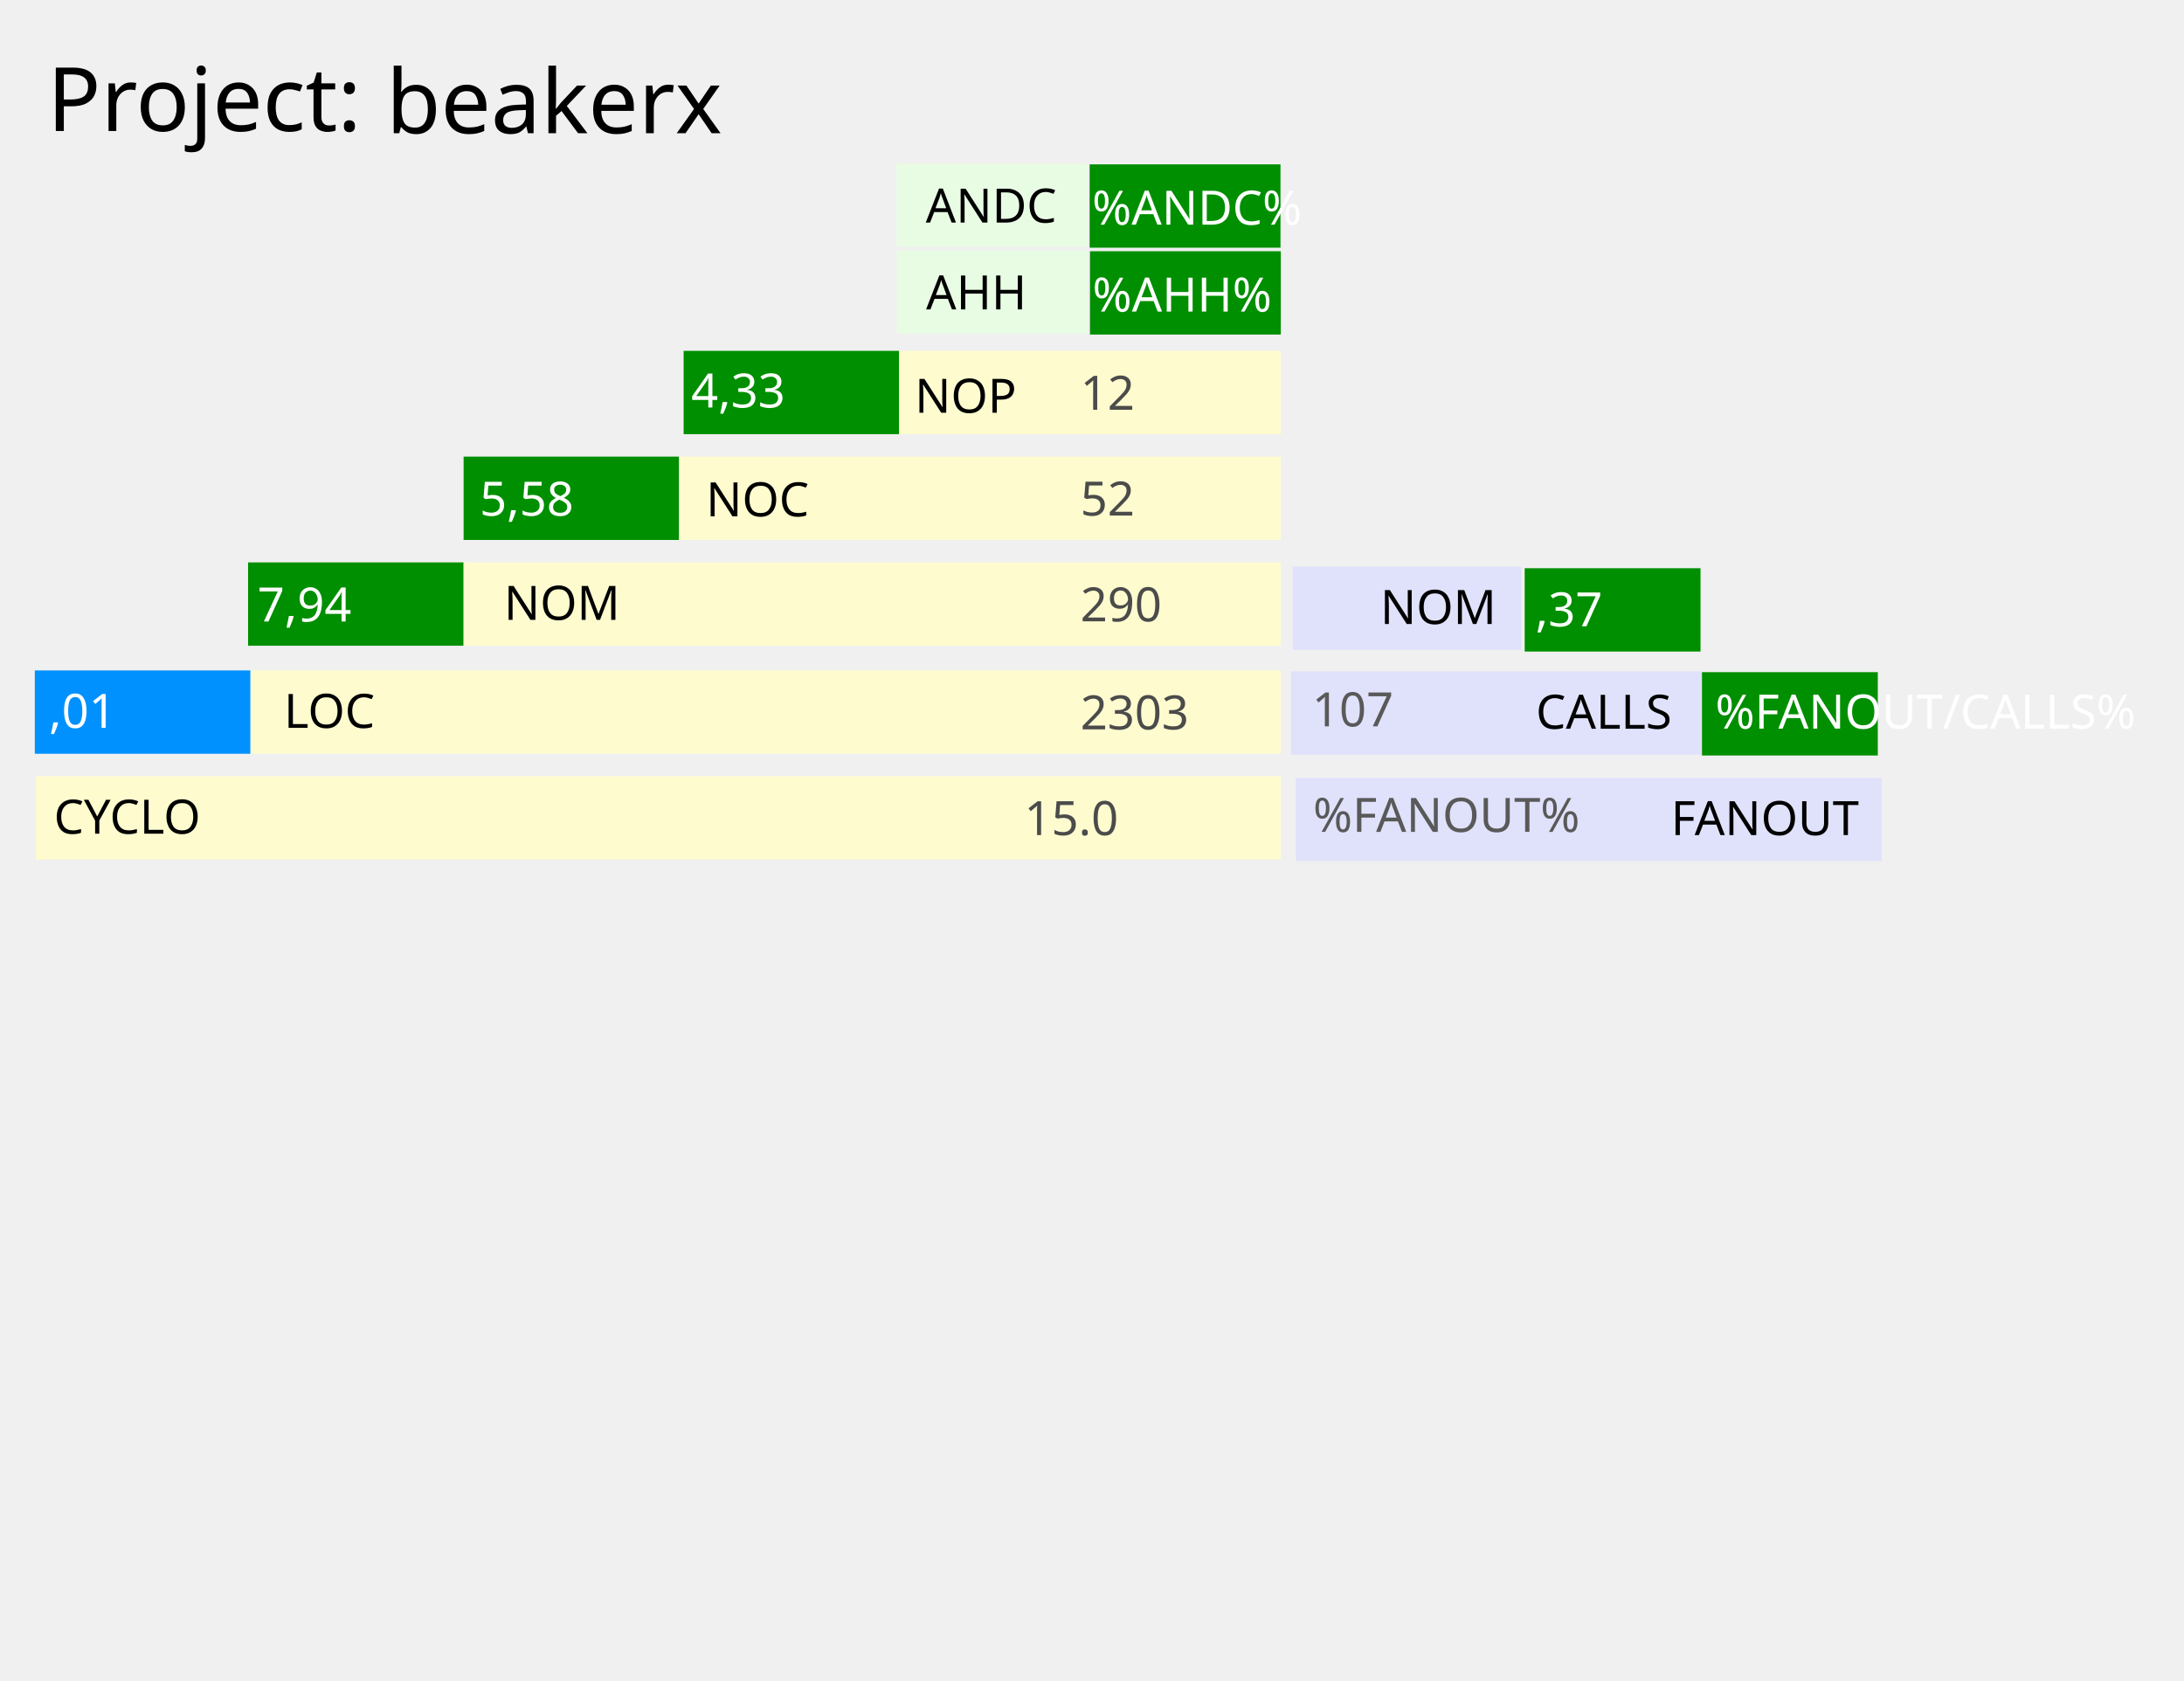
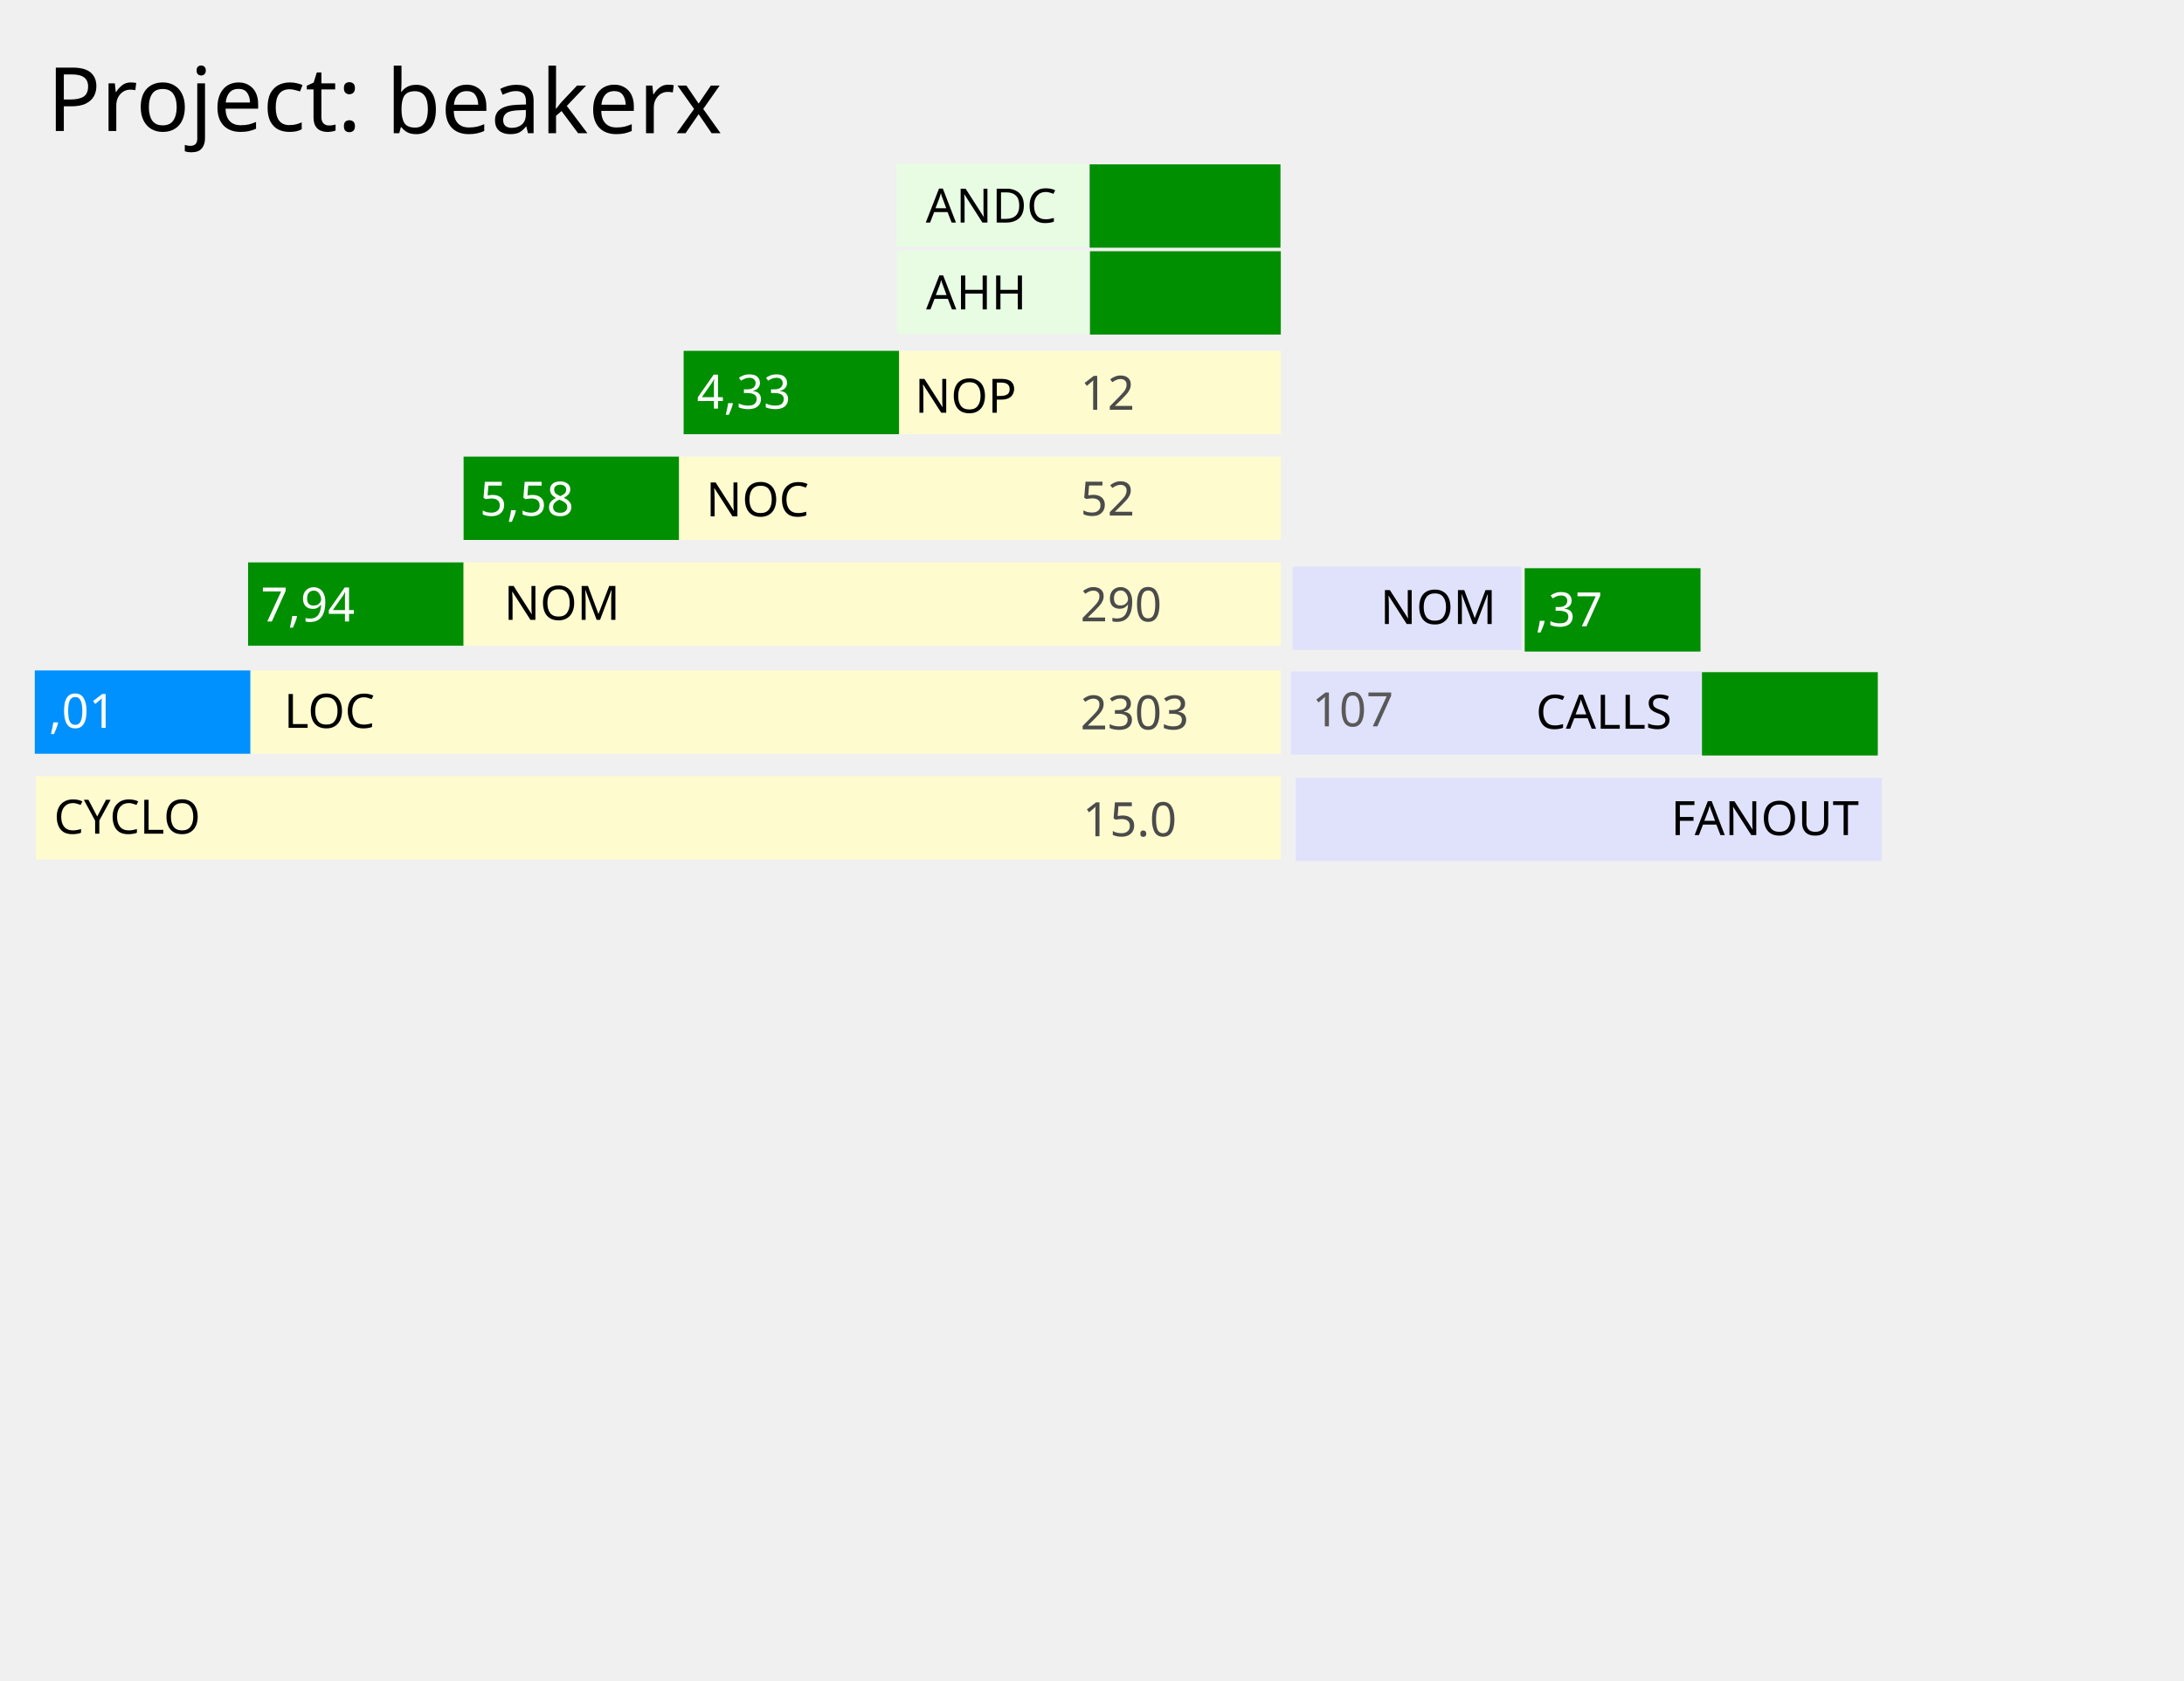
<svg xmlns="http://www.w3.org/2000/svg" xmlns:xlink="http://www.w3.org/1999/xlink" height="200mm" id="svg8" version="1.1" viewBox="0 0 260 200" width="260mm">
  <defs id="defs2">
    <linearGradient id="linearGradient840">
      <stop id="stop836" offset="0" style="stop-color:#000000;stop-opacity:1;" />
      <stop id="stop838" offset="1" style="stop-color:#000000;stop-opacity:0;" />
    </linearGradient>
    <linearGradient gradientUnits="userSpaceOnUse" id="linearGradient842" x1="33.221" x2="113.455" xlink:href="#linearGradient840" y1="-139.545" y2="-139.545" />
  </defs>
  <g id="layer1" transform="translate(0,-97)">
    <rect height="9.919" id="rect826" style="fill:#008f00;fill-opacity:1;stroke:none;stroke-width:0.14;stroke-miterlimit:4;stroke-dasharray:none;stroke-opacity:1" width="25.658" x="81.384" y="138.762" />
    <rect height="9.919" id="rect826-1" style="fill:#fefccf;fill-opacity:1;stroke:none;stroke-width:0.186;stroke-miterlimit:4;stroke-dasharray:none;stroke-opacity:1" width="45.436" x="107.041" y="138.762" />
    <text id="text1141" style="font-style:normal;font-weight:normal;font-size:10.583px;line-height:1.25;font-family:sans-serif;letter-spacing:0px;word-spacing:0px;fill:#000000;fill-opacity:1;stroke:none;stroke-width:0.265" x="108.912" xml:space="preserve" y="146.135">
      <tspan id="tspan1139" style="stroke-width:0.265" x="108.912" y="146.135">
        <tspan id="tspan1137" style="font-size:5.644px;fill:#000000;fill-opacity:1;stroke-width:0.265" x="108.912" y="146.135">NOP</tspan>
      </tspan>
    </text>
    <text id="text1115" style="font-style:normal;font-weight:normal;font-size:10.583px;line-height:1.25;font-family:sans-serif;letter-spacing:0px;word-spacing:0px;fill:#4b4b4b;fill-opacity:1;stroke:none;stroke-width:0.265" x="128.623" xml:space="preserve" y="145.776">
      <tspan id="tspan1113" style="fill:#4b4b4b;fill-opacity:1;stroke-width:0.265" x="128.623" y="145.776">
        <tspan id="tspan1111" style="font-size:5.644px;fill:#4b4b4b;fill-opacity:1;stroke-width:0.265" x="128.623" y="145.776">12</tspan>
      </tspan>
    </text>
    <rect height="9.919" id="rect826-2" style="fill:#008f00;fill-opacity:1;stroke:none;stroke-width:0.14;stroke-miterlimit:4;stroke-dasharray:none;stroke-opacity:1" width="25.658" x="55.191" y="151.353" />
    <rect height="9.919" id="rect826-1-8" style="fill:#fefccf;fill-opacity:1;stroke:none;stroke-width:0.234;stroke-miterlimit:4;stroke-dasharray:none;stroke-opacity:1" width="71.628" x="80.849" y="151.353" />
    <text id="text1129" style="font-style:normal;font-weight:normal;font-size:10.583px;line-height:1.25;font-family:sans-serif;letter-spacing:0px;word-spacing:0px;fill:#000000;fill-opacity:1;stroke:none;stroke-width:0.265" x="84.056" xml:space="preserve" y="158.459">
      <tspan id="tspan1127" style="stroke-width:0.265" x="84.056" y="158.459">
        <tspan id="tspan1123" style="font-size:5.644px;fill:#000000;fill-opacity:1;stroke-width:0.265" x="84.056" y="158.459">NOC</tspan>
        <tspan dx="0" id="tspan1125" style="font-size:5.644px;fill:#000000;fill-opacity:1;stroke-width:0.265" x="96.668" y="158.459" />
      </tspan>
    </text>
    <text id="text1135" style="font-style:normal;font-weight:normal;font-size:10.583px;line-height:1.25;font-family:sans-serif;letter-spacing:0px;word-spacing:0px;fill:#4b4b4b;fill-opacity:1;stroke:none;stroke-width:0.265" x="128.623" xml:space="preserve" y="158.367">
      <tspan id="tspan1133" style="fill:#4b4b4b;fill-opacity:1;stroke-width:0.265" x="128.623" y="158.367">
        <tspan id="tspan1131" style="font-size:5.644px;fill:#4b4b4b;fill-opacity:1;stroke-width:0.265" x="128.623" y="158.367">52</tspan>
      </tspan>
    </text>
-     <text id="text1177" style="font-style:normal;font-weight:normal;font-size:10.583px;line-height:1.25;font-family:sans-serif;letter-spacing:0px;word-spacing:0px;fill:#ffffff;fill-opacity:1;stroke:none;stroke-width:0.265" x="82.276" xml:space="preserve" y="145.508">
-       <tspan id="tspan1175" style="stroke-width:0.265" x="82.276" y="145.508">
-         <tspan id="tspan1173" style="font-size:5.644px;fill:#ffffff;fill-opacity:1;stroke-width:0.265" x="82.276" y="145.508">4,33</tspan>
+     <text id="text1177" style="font-style:normal;font-weight:normal;font-size:10.583px;line-height:1.25;font-family:sans-serif;letter-spacing:0px;word-spacing:0px;fill:#ffffff;fill-opacity:1;stroke:none;stroke-width:0.265" x="82.944" xml:space="preserve" y="145.642">
+       <tspan id="tspan1175" style="stroke-width:0.265" x="82.944" y="145.642">
+         <tspan id="tspan1173" style="font-size:5.644px;fill:#ffffff;fill-opacity:1;stroke-width:0.265" x="82.944" y="145.642">4,33</tspan>
      </tspan>
    </text>
    <text id="text1121" style="font-style:normal;font-weight:normal;font-size:10.583px;line-height:1.25;font-family:sans-serif;letter-spacing:0px;word-spacing:0px;fill:#ffffff;fill-opacity:1;stroke:none;stroke-width:0.265" x="57.11" xml:space="preserve" y="158.383">
      <tspan id="tspan1119" style="stroke-width:0.265" x="57.11" y="158.383">
        <tspan id="tspan1117" style="font-size:5.644px;fill:#ffffff;fill-opacity:1;stroke-width:0.265" x="57.11" y="158.383">5,58</tspan>
      </tspan>
    </text>
    <rect height="9.919" id="rect826-2-8" style="fill:#008f00;fill-opacity:1;stroke:none;stroke-width:0.14;stroke-miterlimit:4;stroke-dasharray:none;stroke-opacity:1" width="25.658" x="29.533" y="163.944" />
    <rect height="9.919" id="rect826-1-8-9" style="fill:#fefccf;fill-opacity:1;stroke:none;stroke-width:0.272;stroke-miterlimit:4;stroke-dasharray:none;stroke-opacity:1" width="97.286" x="55.191" y="163.944" />
    <text id="text1159" style="font-style:normal;font-weight:normal;font-size:10.583px;line-height:1.25;font-family:sans-serif;letter-spacing:0px;word-spacing:0px;fill:#000000;fill-opacity:1;stroke:none;stroke-width:0.265" x="60.002" xml:space="preserve" y="170.783">
      <tspan id="tspan1157" style="stroke-width:0.265" x="60.002" y="170.783">
        <tspan id="tspan1155" style="font-size:5.644px;fill:#000000;fill-opacity:1;stroke-width:0.265" x="60.002" y="170.783">NOM</tspan>
      </tspan>
    </text>
    <text id="text1171" style="font-style:normal;font-weight:normal;font-size:10.583px;line-height:1.25;font-family:sans-serif;letter-spacing:0px;word-spacing:0px;fill:#4b4b4b;fill-opacity:1;stroke:none;stroke-width:0.265" x="128.623" xml:space="preserve" y="170.958">
      <tspan id="tspan1169" style="fill:#4b4b4b;fill-opacity:1;stroke-width:0.265" x="128.623" y="170.958">
        <tspan id="tspan1167" style="font-size:5.644px;fill:#4b4b4b;fill-opacity:1;stroke-width:0.265" x="128.623" y="170.958">290</tspan>
      </tspan>
    </text>
-     <text id="text1153" style="font-style:normal;font-weight:normal;font-size:10.583px;line-height:1.25;font-family:sans-serif;letter-spacing:0px;word-spacing:0px;fill:#ffffff;fill-opacity:1;stroke:none;stroke-width:0.265" x="30.65" xml:space="preserve" y="170.974">
-       <tspan id="tspan1151" style="stroke-width:0.265" x="30.65" y="170.974">
-         <tspan id="tspan1149" style="font-size:5.644px;fill:#ffffff;fill-opacity:1;stroke-width:0.265" x="30.65" y="170.974">7,94</tspan>
+     <text id="text1153" style="font-style:normal;font-weight:normal;font-size:10.583px;line-height:1.25;font-family:sans-serif;letter-spacing:0px;word-spacing:0px;fill:#ffffff;fill-opacity:1;stroke:none;stroke-width:0.265" x="31.051" xml:space="preserve" y="170.974">
+       <tspan id="tspan1151" style="stroke-width:0.265" x="31.051" y="170.974">
+         <tspan id="tspan1149" style="font-size:5.644px;fill:#ffffff;fill-opacity:1;stroke-width:0.265" x="31.051" y="170.974">7,94</tspan>
      </tspan>
    </text>
    <rect height="9.919" id="rect826-1-8-9-3" style="fill:#fefccf;fill-opacity:1;stroke:none;stroke-width:0.306;stroke-miterlimit:4;stroke-dasharray:none;stroke-opacity:1" width="122.677" x="29.801" y="176.803" />
    <text id="text1147" style="font-style:normal;font-weight:normal;font-size:10.583px;line-height:1.25;font-family:sans-serif;letter-spacing:0px;word-spacing:0px;fill:#000000;fill-opacity:1;stroke:none;stroke-width:0.265" x="33.81" xml:space="preserve" y="183.642">
      <tspan id="tspan1145" style="stroke-width:0.265" x="33.81" y="183.642">
        <tspan id="tspan1143" style="font-size:5.644px;fill:#000000;fill-opacity:1;stroke-width:0.265" x="33.81" y="183.642">LOC</tspan>
      </tspan>
    </text>
    <text id="text1165" style="font-style:normal;font-weight:normal;font-size:10.583px;line-height:1.25;font-family:sans-serif;letter-spacing:0px;word-spacing:0px;fill:#4b4b4b;fill-opacity:1;stroke:none;stroke-width:0.265" x="128.623" xml:space="preserve" y="183.817">
      <tspan id="tspan1163" style="fill:#4b4b4b;fill-opacity:1;stroke-width:0.265" x="128.623" y="183.817">
        <tspan id="tspan1161" style="font-size:5.644px;fill:#4b4b4b;fill-opacity:1;stroke-width:0.265" x="128.623" y="183.817">2303</tspan>
      </tspan>
    </text>
    <text id="text1199" style="font-style:normal;font-weight:normal;font-size:10.583px;line-height:1.25;font-family:sans-serif;letter-spacing:0px;word-spacing:0px;fill:#000000;fill-opacity:1;stroke:none;stroke-width:0.265" x="5.613" xml:space="preserve" y="112.594">
      <tspan id="tspan1197" style="stroke-width:0.265" x="5.613" y="112.594">
        <tspan id="tspan1195" style="stroke-width:0.265" x="5.613" y="112.594">Project:</tspan>
      </tspan>
    </text>
    <text id="text1205" style="font-style:normal;font-weight:normal;font-size:10.583px;line-height:1.25;font-family:sans-serif;letter-spacing:0px;word-spacing:0px;fill:#000000;fill-opacity:1;stroke:none;stroke-width:0.265" x="45.97" xml:space="preserve" y="112.861">
      <tspan id="tspan1203" style="stroke-width:0.265" x="45.97" y="112.861">
        <tspan id="tspan1201" style="stroke-width:0.265" x="45.97" y="112.861">beakerx</tspan>
      </tspan>
    </text>
    <rect height="9.919" id="rect826-2-8-3" style="fill:#0091ff;fill-opacity:1;stroke:none;stroke-width:0.14;stroke-miterlimit:4;stroke-dasharray:none;stroke-opacity:1" width="25.658" x="4.143" y="176.803" />
    <text id="text1153-8" style="font-style:normal;font-weight:normal;font-size:5.644px;line-height:1.25;font-family:sans-serif;letter-spacing:0px;word-spacing:0px;fill:#ffffff;fill-opacity:1;stroke:none;stroke-width:0.265" x="5.834" xml:space="preserve" y="183.64">
      <tspan id="tspan1151-1" style="stroke-width:0.265" x="5.834" y="183.64">,01<tspan id="tspan1149-5" style="font-size:5.644px;fill:#ffffff;fill-opacity:1;stroke-width:0.265" x="5.834" y="183.64" />
      </tspan>
    </text>
    <rect height="9.919" id="rect826-1-8-9-3-9" style="fill:#fefccf;fill-opacity:1;stroke:none;stroke-width:0.336;stroke-miterlimit:4;stroke-dasharray:none;stroke-opacity:1" width="148.201" x="4.276" y="189.394" />
    <text id="text1147-3" style="font-style:normal;font-weight:normal;font-size:5.644px;line-height:1.25;font-family:sans-serif;letter-spacing:0px;word-spacing:0px;fill:#000000;fill-opacity:1;stroke:none;stroke-width:0.265" x="6.415" xml:space="preserve" y="196.233">
      <tspan id="tspan1145-6" style="stroke-width:0.265" x="6.415" y="196.233">CYCLO<tspan id="tspan1143-7" style="font-size:5.644px;fill:#000000;fill-opacity:1;stroke-width:0.265" x="6.415" y="196.233" />
      </tspan>
    </text>
-     <text id="text1165-5" style="font-style:normal;font-weight:normal;font-size:10.583px;line-height:1.25;font-family:sans-serif;letter-spacing:0px;word-spacing:0px;fill:#4b4b4b;fill-opacity:1;stroke:none;stroke-width:0.265" x="121.941" xml:space="preserve" y="196.408">
-       <tspan id="tspan1163-8" style="fill:#4b4b4b;fill-opacity:1;stroke-width:0.265" x="121.941" y="196.408">
-         <tspan id="tspan1161-8" style="font-size:5.644px;fill:#4b4b4b;fill-opacity:1;stroke-width:0.265" x="121.941" y="196.408">15.0</tspan>
+     <text id="text1165-5" style="font-style:normal;font-weight:normal;font-size:10.583px;line-height:1.25;font-family:sans-serif;letter-spacing:0px;word-spacing:0px;fill:#4b4b4b;fill-opacity:1;stroke:none;stroke-width:0.265" x="128.89" xml:space="preserve" y="196.541">
+       <tspan id="tspan1163-8" style="fill:#4b4b4b;fill-opacity:1;stroke-width:0.265" x="128.89" y="196.541">
+         <tspan id="tspan1161-8" style="font-size:5.644px;fill:#4b4b4b;fill-opacity:1;stroke-width:0.265" x="128.89" y="196.541">15.0</tspan>
      </tspan>
    </text>
    <rect height="9.919" id="rect826-1-7" style="fill:#008f00;fill-opacity:1;stroke:none;stroke-width:0.132;stroke-miterlimit:4;stroke-dasharray:none;stroke-opacity:1" width="22.718" x="129.759" y="126.905" />
    <rect height="9.919" id="rect826-1-7-6" style="fill:#e8fce4;fill-opacity:1;stroke:none;stroke-width:0.132;stroke-miterlimit:4;stroke-dasharray:none;stroke-opacity:1" width="22.718" x="106.774" y="126.801" />
    <text id="text4037" style="font-style:normal;font-weight:normal;font-size:5.644px;line-height:1.25;font-family:sans-serif;letter-spacing:0px;word-spacing:0px;fill:#000000;fill-opacity:1;stroke:none;stroke-width:0.265" x="110.249" xml:space="preserve" y="133.832">
      <tspan id="tspan4035" style="stroke-width:0.265" x="110.249" y="133.832">AHH</tspan>
    </text>
    <text id="text4037-7" style="font-style:normal;font-weight:normal;font-size:5.644px;line-height:1.25;font-family:sans-serif;letter-spacing:0px;word-spacing:0px;fill:#ffffff;fill-opacity:1;stroke:none;stroke-width:0.265" x="130.055" xml:space="preserve" y="134.085">
-       <tspan id="tspan4035-5" style="fill:#ffffff;fill-opacity:1;stroke-width:0.265" x="130.055" y="134.085">%AHH%</tspan>
+       <tspan id="tspan4035-5" style="fill:#ffffff;fill-opacity:1;stroke-width:0.265" x="130.055" y="134.085" />
    </text>
    <rect height="9.919" id="rect826-1-7-2" style="fill:#008f00;fill-opacity:1;stroke:none;stroke-width:0.132;stroke-miterlimit:4;stroke-dasharray:none;stroke-opacity:1" width="22.718" x="129.72" y="116.564" />
    <rect height="9.919" id="rect826-1-7-6-3" style="fill:#e8fce4;fill-opacity:1;stroke:none;stroke-width:0.132;stroke-miterlimit:4;stroke-dasharray:none;stroke-opacity:1" width="22.718" x="106.735" y="116.459" />
    <text id="text4037-2" style="font-style:normal;font-weight:normal;font-size:5.644px;line-height:1.25;font-family:sans-serif;letter-spacing:0px;word-spacing:0px;fill:#000000;fill-opacity:1;stroke:none;stroke-width:0.265" x="110.21" xml:space="preserve" y="123.49">
      <tspan id="tspan4035-0" style="stroke-width:0.265" x="110.21" y="123.49">ANDC</tspan>
    </text>
    <text id="text4037-7-3" style="font-style:normal;font-weight:normal;font-size:5.644px;line-height:1.25;font-family:sans-serif;letter-spacing:0px;word-spacing:0px;fill:#ffffff;fill-opacity:1;stroke:none;stroke-width:0.265" x="130.016" xml:space="preserve" y="123.743">
-       <tspan id="tspan4035-5-6" style="fill:#ffffff;fill-opacity:1;stroke-width:0.265" x="130.016" y="123.743">%ANDC%</tspan>
+       <tspan id="tspan4035-5-6" style="fill:#ffffff;fill-opacity:1;stroke-width:0.265" x="130.016" y="123.743" />
    </text>
    <rect height="9.919" id="rect826-1-8-9-3-8" style="fill:#e0e2fc;fill-opacity:1;stroke:none;stroke-width:0.193;stroke-miterlimit:4;stroke-dasharray:none;stroke-opacity:1" width="48.895" x="153.695" y="176.92" />
    <rect height="9.919" id="rect826-1-8-9-3-8-5" style="fill:#e0e2fc;fill-opacity:1;stroke:none;stroke-width:0.144;stroke-miterlimit:4;stroke-dasharray:none;stroke-opacity:1" width="27.238" x="153.884" y="164.447" />
    <rect height="9.919" id="rect826-1-8-9-3-8-5-0" style="fill:#e0e2fc;fill-opacity:1;stroke:none;stroke-width:0.231;stroke-miterlimit:4;stroke-dasharray:none;stroke-opacity:1" width="69.76" x="154.262" y="189.582" />
    <text id="text1159-9" style="font-style:normal;font-weight:normal;font-size:10.583px;line-height:1.25;font-family:sans-serif;letter-spacing:0px;word-spacing:0px;fill:#000000;fill-opacity:1;stroke:none;stroke-width:0.265" x="164.325" xml:space="preserve" y="171.272">
      <tspan id="tspan1157-2" style="stroke-width:0.265" x="164.325" y="171.272">
        <tspan id="tspan1155-5" style="font-size:5.644px;fill:#000000;fill-opacity:1;stroke-width:0.265" x="164.325" y="171.272">NOM</tspan>
      </tspan>
    </text>
    <text id="text1159-9-1" style="font-style:normal;font-weight:normal;font-size:10.583px;line-height:1.25;font-family:sans-serif;letter-spacing:0px;word-spacing:0px;fill:#000000;fill-opacity:1;stroke:none;stroke-width:0.265" x="182.845" xml:space="preserve" y="183.745">
      <tspan id="tspan1157-2-7" style="font-size:5.644px;stroke-width:0.265" x="182.845" y="183.745">CALLS</tspan>
    </text>
    <text id="text1159-9-1-7" style="font-style:normal;font-weight:normal;font-size:10.583px;line-height:1.25;font-family:sans-serif;letter-spacing:0px;word-spacing:0px;fill:#000000;fill-opacity:1;stroke:none;stroke-width:0.265" x="198.92" xml:space="preserve" y="196.407">
      <tspan id="tspan1157-2-7-8" style="font-size:5.644px;stroke-width:0.265" x="198.92" y="196.407">FANOUT</tspan>
    </text>
    <rect height="9.919" id="rect826-24" style="fill:#008f00;fill-opacity:1;stroke:none;stroke-width:0.126;stroke-miterlimit:4;stroke-dasharray:none;stroke-opacity:1" width="20.933" x="181.51" y="164.636" />
    <rect height="9.919" id="rect826-24-4" style="fill:#008f00;fill-opacity:1;stroke:none;stroke-width:0.126;stroke-miterlimit:4;stroke-dasharray:none;stroke-opacity:1" width="20.933" x="202.615" y="177.009" />
    <text id="text1159-9-1-9" style="font-style:normal;font-weight:normal;font-size:10.583px;line-height:1.25;font-family:sans-serif;letter-spacing:0px;word-spacing:0px;fill:#000000;fill-opacity:1;stroke:none;stroke-width:0.265" x="156.202" xml:space="preserve" y="183.461">
      <tspan id="tspan1157-2-7-7" style="font-size:5.644px;fill:#595959;fill-opacity:1;stroke-width:0.265" x="156.202" y="183.461">107</tspan>
    </text>
    <text id="text1159-9-1-9-3" style="font-style:normal;font-weight:normal;font-size:10.583px;line-height:1.25;font-family:sans-serif;letter-spacing:0px;word-spacing:0px;fill:#000000;fill-opacity:1;stroke:none;stroke-width:0.265" x="156.316" xml:space="preserve" y="196.022">
-       <tspan id="tspan1157-2-7-7-3" style="font-size:5.644px;fill:#595959;fill-opacity:1;stroke-width:0.265" x="156.316" y="196.022">%FANOUT%</tspan>
+       <tspan id="tspan1157-2-7-7-3" style="font-size:5.644px;fill:#595959;fill-opacity:1;stroke-width:0.265" x="156.316" y="196.022" />
    </text>
    <text id="text4037-7-3-7" style="font-style:normal;font-weight:normal;font-size:5.644px;line-height:1.25;font-family:sans-serif;letter-spacing:0px;word-spacing:0px;fill:#ffffff;fill-opacity:1;stroke:none;stroke-width:0.265" x="204.206" xml:space="preserve" y="183.728">
-       <tspan id="tspan4035-5-6-8" style="fill:#ffffff;fill-opacity:1;stroke-width:0.265" x="204.206" y="183.728">%FANOUT/CALLS%</tspan>
+       <tspan id="tspan4035-5-6-8" style="fill:#ffffff;fill-opacity:1;stroke-width:0.265" x="204.206" y="183.728" />
    </text>
    <text id="text4037-7-3-7-2" style="font-style:normal;font-weight:normal;font-size:5.644px;line-height:1.25;font-family:sans-serif;letter-spacing:0px;word-spacing:0px;fill:#ffffff;fill-opacity:1;stroke:none;stroke-width:0.265" x="182.806" xml:space="preserve" y="171.557">
      <tspan id="tspan4035-5-6-8-8" style="fill:#ffffff;fill-opacity:1;stroke-width:0.265" x="182.806" y="171.557">,37</tspan>
    </text>
  </g>
</svg>
